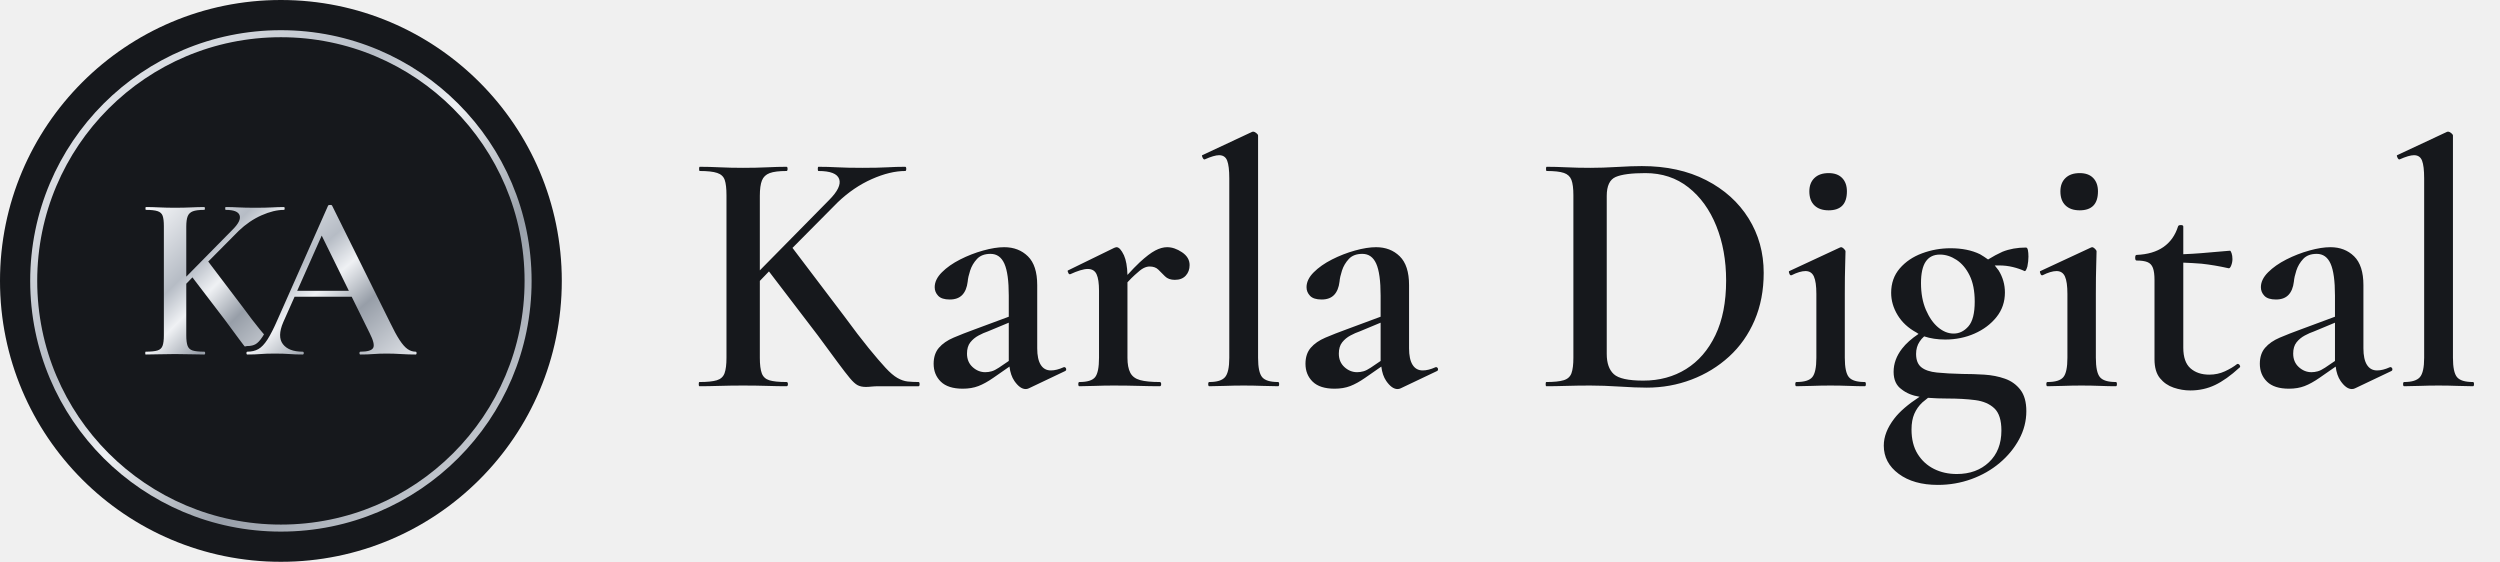
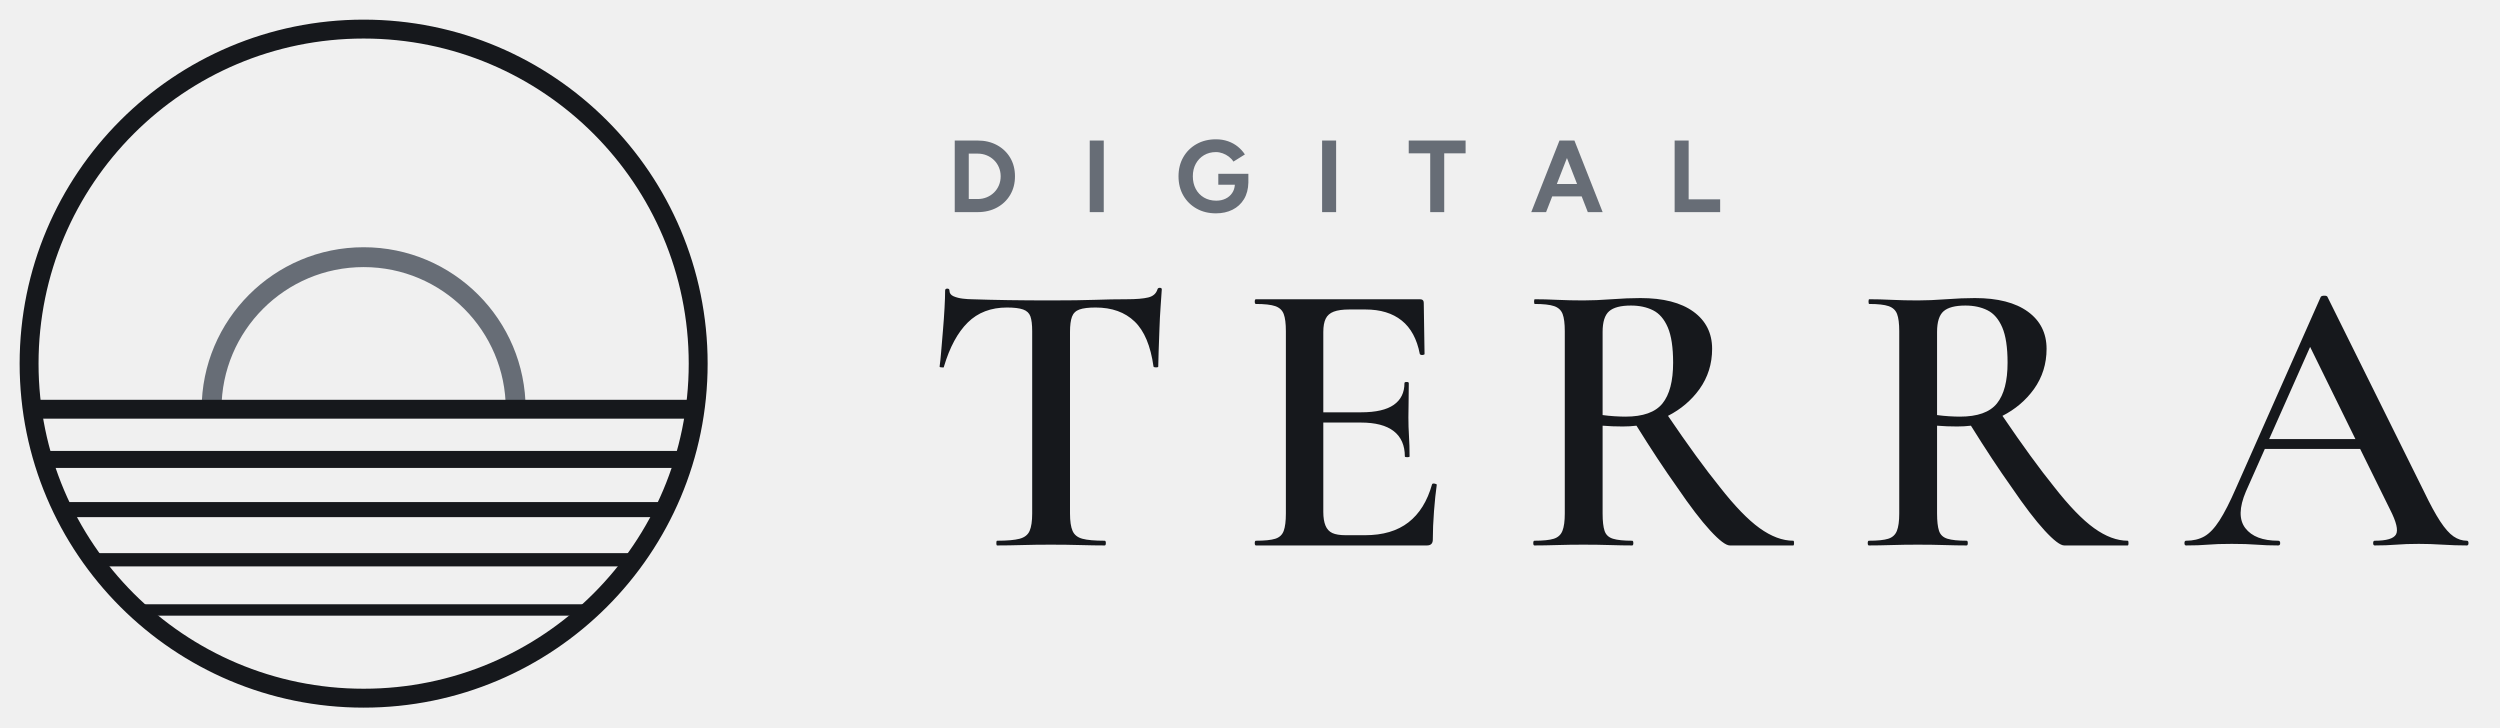
- <svg xmlns="http://www.w3.org/2000/svg" viewBox="0 0 356 80" width="356" height="80" role="img" aria-label="Karla Digital">
+ <svg xmlns="http://www.w3.org/2000/svg" viewBox="0 0 330 96" width="330" height="96" role="img" aria-label="Digital Terra">
  <defs>
-     <linearGradient id="svc" x1="0" y1="0" x2="1" y2="1">
+     <linearGradient id="ga" gradientUnits="userSpaceOnUse" x1="0" y1="0" x2="100" y2="100">
      <stop offset="0" stop-color="#f7f8fa" />
      <stop offset=".36" stop-color="#b6bcc5" />
      <stop offset=".5" stop-color="#eff1f4" />
      <stop offset=".68" stop-color="#979ea8" />
      <stop offset="1" stop-color="#dfe2e7" />
    </linearGradient>
-     <mask id="mc" maskUnits="userSpaceOnUse">
-       <rect x="-27.2" y="-27.2" width="134.4" height="134.4" fill="#fff" />
-       <path d="M59.186 50.08Q59.32 50.08 59.32 50.282Q59.32 50.483 59.186 50.483Q58.178 50.483 57.119 50.416Q56.061 50.349 55.086 50.349Q53.978 50.349 53.154 50.416Q52.331 50.483 51.323 50.483Q51.189 50.483 51.189 50.282Q51.189 50.08 51.323 50.08Q52.835 50.08 53.138 49.542Q53.44 49.005 52.634 47.426L50.08 42.251H41.949L40.336 45.88Q39.462 47.93 40.286 49.005Q41.109 50.08 43.091 50.08Q43.259 50.08 43.259 50.282Q43.259 50.483 43.091 50.483Q42.083 50.483 41.243 50.416Q40.403 50.349 39.126 50.349Q37.85 50.349 37.094 50.416Q36.338 50.483 35.229 50.483Q35.094 50.483 35.094 50.282Q35.094 50.08 35.229 50.08Q36.136 50.08 36.791 49.71Q37.446 49.341 38.085 48.35Q38.723 47.358 39.496 45.578L46.72 29.282Q46.787 29.181 47.022 29.181Q47.258 29.181 47.291 29.282L55.523 45.88Q56.296 47.493 56.901 48.417Q57.506 49.341 58.043 49.71Q58.581 50.08 59.186 50.08ZM49.677 41.411 45.813 33.549 42.318 41.411Z" fill="#000" stroke="#000" stroke-width="1.61" />
-     </mask>
+     <clipPath id="ca">
+       <circle cx="50" cy="50" r="46" />
+     </clipPath>
  </defs>
-   <circle cx="40" cy="40" r="40" fill="#16181c" />
-   <circle cx="40" cy="40" r="35.20" fill="none" stroke="url(#svc)" stroke-width="1.00" />
-   <path d="M23.334 47.762V32.205Q23.334 31.23 23.166 30.743Q22.998 30.256 22.444 30.071Q21.89 29.886 20.781 29.886Q20.714 29.886 20.714 29.685Q20.714 29.483 20.781 29.483Q21.654 29.483 22.696 29.534Q23.738 29.584 24.914 29.584Q26.19 29.584 27.232 29.534Q28.274 29.483 29.08 29.483Q29.181 29.483 29.181 29.685Q29.181 29.886 29.08 29.886Q28.005 29.886 27.467 30.088Q26.93 30.29 26.728 30.794Q26.526 31.298 26.526 32.272V39.395L33.146 32.675Q34.389 31.432 34.12 30.659Q33.851 29.886 32.138 29.886Q32.07 29.886 32.07 29.685Q32.07 29.483 32.138 29.483Q33.045 29.483 33.952 29.534Q34.859 29.584 36.338 29.584Q37.85 29.584 38.723 29.534Q39.597 29.483 40.437 29.483Q40.538 29.483 40.538 29.685Q40.538 29.886 40.437 29.886Q38.992 29.886 37.245 30.659Q35.498 31.432 33.986 32.877L29.651 37.245L34.59 43.763Q35.968 45.645 36.942 46.838Q37.917 48.03 38.555 48.719Q39.194 49.408 39.698 49.694Q40.202 49.979 40.672 50.03Q41.142 50.08 41.714 50.08Q41.814 50.08 41.814 50.282Q41.814 50.483 41.714 50.483H37.95Q37.514 50.483 37.211 50.517Q36.909 50.55 36.674 50.55Q36.203 50.55 35.884 50.382Q35.565 50.214 35.145 49.71Q34.725 49.206 34.002 48.232Q33.28 47.258 32.07 45.611L27.4 39.496L26.526 40.403V47.762Q26.526 48.736 26.711 49.24Q26.896 49.744 27.434 49.912Q27.971 50.08 29.08 50.08Q29.214 50.08 29.214 50.282Q29.214 50.483 29.08 50.483Q28.24 50.483 27.215 50.45Q26.19 50.416 24.914 50.416Q23.738 50.416 22.662 50.45Q21.587 50.483 20.747 50.483Q20.68 50.483 20.68 50.282Q20.68 50.08 20.747 50.08Q21.856 50.08 22.41 49.912Q22.965 49.744 23.15 49.24Q23.334 48.736 23.334 47.762Z" fill="url(#svc)" mask="url(#mc)" />
-   <path d="M59.186 50.08Q59.32 50.08 59.32 50.282Q59.32 50.483 59.186 50.483Q58.178 50.483 57.119 50.416Q56.061 50.349 55.086 50.349Q53.978 50.349 53.154 50.416Q52.331 50.483 51.323 50.483Q51.189 50.483 51.189 50.282Q51.189 50.08 51.323 50.08Q52.835 50.08 53.138 49.542Q53.44 49.005 52.634 47.426L50.08 42.251H41.949L40.336 45.88Q39.462 47.93 40.286 49.005Q41.109 50.08 43.091 50.08Q43.259 50.08 43.259 50.282Q43.259 50.483 43.091 50.483Q42.083 50.483 41.243 50.416Q40.403 50.349 39.126 50.349Q37.85 50.349 37.094 50.416Q36.338 50.483 35.229 50.483Q35.094 50.483 35.094 50.282Q35.094 50.08 35.229 50.08Q36.136 50.08 36.791 49.71Q37.446 49.341 38.085 48.35Q38.723 47.358 39.496 45.578L46.72 29.282Q46.787 29.181 47.022 29.181Q47.258 29.181 47.291 29.282L55.523 45.88Q56.296 47.493 56.901 48.417Q57.506 49.341 58.043 49.71Q58.581 50.08 59.186 50.08ZM49.677 41.411 45.813 33.549 42.318 41.411Z" fill="url(#svc)" />
-   <path d="M103.45 50.95V27.8Q103.45 26.35 103.2 25.625Q102.95 24.9 102.125 24.625Q101.3 24.35 99.65 24.35Q99.55 24.35 99.55 24.05Q99.55 23.75 99.65 23.75Q100.95 23.75 102.5 23.825Q104.05 23.9 105.8 23.9Q107.7 23.9 109.25 23.825Q110.8 23.75 112.0 23.75Q112.15 23.75 112.15 24.05Q112.15 24.35 112.0 24.35Q110.4 24.35 109.6 24.65Q108.8 24.95 108.5 25.7Q108.2 26.45 108.2 27.9V38.5L118.05 28.5Q119.9 26.65 119.5 25.5Q119.1 24.35 116.55 24.35Q116.45 24.35 116.45 24.05Q116.45 23.75 116.55 23.75Q117.9 23.75 119.25 23.825Q120.6 23.9 122.8 23.9Q125.05 23.9 126.35 23.825Q127.65 23.75 128.9 23.75Q129.05 23.75 129.05 24.05Q129.05 24.35 128.9 24.35Q126.75 24.35 124.15 25.5Q121.55 26.65 119.3 28.8L112.85 35.3L120.2 45.0Q122.25 47.8 123.7 49.575Q125.15 51.35 126.1 52.375Q127.05 53.4 127.8 53.825Q128.55 54.25 129.25 54.325Q129.95 54.4 130.8 54.4Q130.95 54.4 130.95 54.7Q130.95 55.0 130.8 55.0H125.2Q124.55 55.0 124.1 55.05Q123.65 55.1 123.3 55.1Q122.6 55.1 122.125 54.85Q121.65 54.6 121.025 53.85Q120.4 53.1 119.325 51.65Q118.25 50.2 116.45 47.75L109.5 38.65L108.2 40.0V50.95Q108.2 52.4 108.475 53.15Q108.75 53.9 109.55 54.15Q110.35 54.4 112.0 54.4Q112.2 54.4 112.2 54.7Q112.2 55.0 112.0 55.0Q110.75 55.0 109.225 54.95Q107.7 54.9 105.8 54.9Q104.05 54.9 102.45 54.95Q100.85 55.0 99.6 55.0Q99.5 55.0 99.5 54.7Q99.5 54.4 99.6 54.4Q101.25 54.4 102.075 54.15Q102.9 53.9 103.175 53.15Q103.45 52.4 103.45 50.95Z M146.5 55.3Q146.3 55.4 146.05 55.4Q145.25 55.4 144.45 54.25Q143.9 53.45 143.75 52.2L141.45 53.8Q140.3 54.6 139.325 54.975Q138.35 55.35 137.1 55.35Q135.0 55.35 133.975 54.35Q132.95 53.35 132.95 51.8Q132.95 50.4 133.7 49.525Q134.45 48.65 135.8 48.075Q137.15 47.5 138.8 46.9L143.65 45.1V42.1Q143.65 38.95 143.025 37.55Q142.4 36.15 141.05 36.15Q139.8 36.15 139.125 36.875Q138.45 37.6 138.15 38.525Q137.85 39.45 137.8 40.1Q137.65 41.35 137.025 42.0Q136.4 42.65 135.25 42.65Q134.1 42.65 133.6 42.125Q133.1 41.6 133.1 40.9Q133.1 39.8 134.125 38.775Q135.15 37.75 136.725 36.95Q138.3 36.15 140.0 35.675Q141.7 35.2 143.0 35.2Q145.05 35.2 146.375 36.5Q147.7 37.8 147.7 40.6V49.6Q147.7 51.15 148.2 51.95Q148.7 52.75 149.65 52.75Q150.45 52.75 151.45 52.3Q151.55 52.25 151.65 52.3Q151.75 52.35 151.8 52.45Q151.9 52.75 151.65 52.85ZM143.65 51.4Q143.65 51.15 143.65 50.9V45.95L140.65 47.2Q140.05 47.4 139.35 47.775Q138.65 48.15 138.175 48.75Q137.7 49.35 137.7 50.35Q137.7 51.55 138.5 52.275Q139.3 53.0 140.3 53.0Q140.75 53.0 141.2 52.875Q141.65 52.75 142.25 52.35Z M153.7 55.0Q153.55 55.0 153.55 54.7Q153.55 54.4 153.7 54.4Q155.4 54.4 155.95 53.7Q156.5 53.0 156.5 50.95V41.4Q156.5 39.8 156.15 39.05Q155.8 38.3 154.9 38.3Q154.45 38.3 153.8 38.5Q153.15 38.7 152.4 39.05Q152.2 39.1 152.1 38.8Q152.0 38.6 152.05 38.55Q152.05 38.5 152.1 38.5L158.65 35.3Q158.9 35.2 159.0 35.2Q159.5 35.2 160.05 36.35Q160.5 37.35 160.55 39.15Q161.5 38.1 162.3 37.35Q163.6 36.15 164.5 35.675Q165.4 35.2 166.2 35.2Q167.25 35.2 168.325 35.925Q169.4 36.65 169.4 37.75Q169.4 38.65 168.85 39.25Q168.3 39.85 167.3 39.85Q166.4 39.85 165.9 39.35L164.95 38.4Q164.5 37.95 163.7 37.95Q163.3 37.95 162.85 38.175Q162.4 38.4 161.6 39.15Q161.15 39.55 160.55 40.2V50.95Q160.55 52.3 160.95 53.075Q161.35 53.85 162.35 54.125Q163.35 54.4 165.15 54.4Q165.35 54.4 165.35 54.7Q165.35 55.0 165.15 55.0Q163.85 55.0 162.175 54.95Q160.5 54.9 158.55 54.9Q157.2 54.9 155.925 54.95Q154.65 55.0 153.7 55.0Z M172.2 55.0Q172.05 55.0 172.05 54.7Q172.05 54.4 172.2 54.4Q173.85 54.4 174.45 53.7Q175.05 53.0 175.05 50.95V25.4Q175.05 23.65 174.75 22.875Q174.45 22.1 173.6 22.1Q172.9 22.1 171.55 22.7Q171.4 22.75 171.25 22.45Q171.1 22.15 171.2 22.1L178.25 18.8Q178.35 18.75 178.45 18.75Q178.65 18.75 178.9 18.95Q179.15 19.15 179.15 19.3V50.95Q179.15 53.0 179.725 53.7Q180.3 54.4 182.0 54.4Q182.15 54.4 182.15 54.7Q182.15 55.0 182.0 55.0Q181.05 55.0 179.775 54.95Q178.5 54.9 177.1 54.9Q175.7 54.9 174.425 54.95Q173.15 55.0 172.2 55.0Z M199.45 55.3Q199.25 55.4 199.0 55.4Q198.2 55.4 197.4 54.25Q196.85 53.45 196.7 52.2L194.4 53.8Q193.25 54.6 192.275 54.975Q191.3 55.35 190.05 55.35Q187.95 55.35 186.925 54.35Q185.9 53.35 185.9 51.8Q185.9 50.4 186.65 49.525Q187.4 48.65 188.75 48.075Q190.1 47.5 191.75 46.9L196.6 45.1V42.1Q196.6 38.95 195.975 37.55Q195.35 36.15 194.0 36.15Q192.75 36.15 192.075 36.875Q191.4 37.6 191.1 38.525Q190.8 39.45 190.75 40.1Q190.6 41.35 189.975 42.0Q189.35 42.65 188.2 42.65Q187.05 42.65 186.55 42.125Q186.05 41.6 186.05 40.9Q186.05 39.8 187.075 38.775Q188.1 37.75 189.675 36.95Q191.25 36.15 192.95 35.675Q194.65 35.2 195.95 35.2Q198.0 35.2 199.325 36.5Q200.65 37.8 200.65 40.6V49.6Q200.65 51.15 201.15 51.95Q201.65 52.75 202.6 52.75Q203.4 52.75 204.4 52.3Q204.5 52.25 204.6 52.3Q204.7 52.35 204.75 52.45Q204.85 52.75 204.6 52.85ZM196.6 51.4Q196.6 51.15 196.6 50.9V45.95L193.6 47.2Q193.0 47.4 192.3 47.775Q191.6 48.15 191.125 48.75Q190.65 49.35 190.65 50.35Q190.65 51.55 191.45 52.275Q192.25 53.0 193.25 53.0Q193.7 53.0 194.15 52.875Q194.6 52.75 195.2 52.35Z M234.5 55.2Q232.95 55.2 230.65 55.05Q228.35 54.9 226.45 54.9Q224.65 54.9 223.05 54.95Q221.45 55.0 220.2 55.0Q220.1 55.0 220.1 54.7Q220.1 54.4 220.2 54.4Q221.8 54.4 222.65 54.15Q223.5 53.9 223.775 53.15Q224.05 52.4 224.05 50.95V27.8Q224.05 26.35 223.775 25.625Q223.5 24.9 222.7 24.625Q221.9 24.35 220.25 24.35Q220.15 24.35 220.15 24.05Q220.15 23.75 220.25 23.75Q221.55 23.75 223.1 23.825Q224.65 23.9 226.45 23.9Q228.2 23.9 230.275 23.775Q232.35 23.65 233.8 23.65Q239.05 23.65 242.95 25.65Q246.85 27.65 249.0 31.1Q251.15 34.55 251.15 38.85Q251.15 42.6 249.85 45.625Q248.55 48.65 246.225 50.775Q243.9 52.9 240.875 54.05Q237.85 55.2 234.5 55.2ZM234.0 54.2Q237.45 54.2 240.1 52.55Q242.75 50.9 244.275 47.725Q245.8 44.55 245.8 39.95Q245.8 35.65 244.4 32.175Q243.0 28.7 240.425 26.675Q237.85 24.65 234.3 24.65Q231.35 24.65 230.075 25.2Q228.8 25.75 228.8 27.9V50.4Q228.8 52.35 229.8 53.275Q230.8 54.2 234.0 54.2Z M255.8 55.0Q255.65 55.0 255.65 54.7Q255.65 54.4 255.8 54.4Q257.5 54.4 258.075 53.7Q258.65 53.0 258.65 50.95V41.85Q258.65 40.15 258.3 39.375Q257.95 38.6 257.1 38.6Q256.7 38.6 256.2 38.75Q255.7 38.9 255.1 39.2Q254.9 39.25 254.8 38.95Q254.7 38.7 254.75 38.65Q254.75 38.6 254.8 38.6L262.0 35.25Q262.1 35.2 262.15 35.2Q262.35 35.2 262.575 35.425Q262.8 35.65 262.8 35.8Q262.8 36.35 262.75 37.8Q262.7 39.25 262.7 41.8V50.95Q262.7 53.0 263.275 53.7Q263.85 54.4 265.55 54.4Q265.7 54.4 265.7 54.7Q265.7 55.0 265.55 55.0Q264.55 55.0 263.3 54.95Q262.05 54.9 260.65 54.9Q259.3 54.9 258.025 54.95Q256.75 55.0 255.8 55.0ZM260.4 29.95Q259.1 29.95 258.375 29.25Q257.65 28.55 257.65 27.25Q257.65 26.05 258.375 25.35Q259.1 24.65 260.4 24.65Q261.65 24.65 262.325 25.35Q263.0 26.05 263.0 27.25Q263.0 29.95 260.4 29.95Z M275.95 69.05Q272.5 69.05 270.375 67.475Q268.25 65.9 268.25 63.45Q268.25 61.55 269.75 59.6Q270.9 58.1 273.35 56.5Q271.8 56.25 270.8 55.45Q269.65 54.65 269.65 52.95Q269.65 51.2 270.85 49.65Q271.7 48.55 273.2 47.55Q273.05 47.45 272.9 47.35Q271.15 46.4 270.225 44.875Q269.3 43.35 269.3 41.7Q269.3 39.65 270.525 38.225Q271.75 36.8 273.7 36.075Q275.65 35.35 277.75 35.35Q280.2 35.35 281.95 36.2Q282.55 36.55 283.1 36.95Q284.15 36.3 285.15 35.85Q286.65 35.25 288.5 35.25Q288.7 35.25 288.775 35.625Q288.85 36.0 288.85 36.55Q288.85 37.2 288.7 37.95Q288.5 38.6 288.35 38.6Q288.3 38.6 288.3 38.6Q287.55 38.25 286.625 38.025Q285.7 37.8 284.7 37.8Q284.35 37.8 284.05 37.8Q284.35 38.15 284.6 38.5Q285.5 39.95 285.5 41.65Q285.5 43.65 284.3 45.15Q283.1 46.65 281.175 47.5Q279.25 48.35 277.0 48.35Q275.35 48.35 274.0 47.9Q273.6 48.25 273.35 48.65Q272.85 49.4 272.85 50.4Q272.85 51.7 273.6 52.3Q274.35 52.9 275.825 53.05Q277.3 53.2 279.45 53.25Q281.0 53.25 282.575 53.35Q284.15 53.45 285.5 53.925Q286.85 54.4 287.7 55.5Q288.55 56.6 288.55 58.55Q288.55 60.65 287.525 62.55Q286.5 64.45 284.75 65.925Q283.0 67.4 280.725 68.225Q278.45 69.05 275.95 69.05ZM274.55 56.65Q274.15 56.95 273.75 57.3Q273.0 58.0 272.6 58.925Q272.2 59.85 272.2 61.15Q272.2 63.25 273.075 64.65Q273.95 66.05 275.4 66.775Q276.85 67.5 278.65 67.5Q281.45 67.5 283.225 65.825Q285.0 64.15 285.0 61.3Q285.0 59.1 284.0 58.15Q283.0 57.2 281.275 56.975Q279.55 56.75 277.25 56.75Q275.9 56.75 274.55 56.65ZM278.2 47.5Q279.4 47.5 280.3 46.475Q281.2 45.45 281.2 42.95Q281.2 40.7 280.475 39.225Q279.75 37.75 278.6 37.0Q277.45 36.25 276.25 36.25Q274.9 36.25 274.225 37.25Q273.55 38.25 273.55 40.3Q273.55 42.5 274.25 44.125Q274.95 45.75 276.0 46.625Q277.05 47.5 278.2 47.5Z M291.55 55.0Q291.4 55.0 291.4 54.7Q291.4 54.4 291.55 54.4Q293.25 54.4 293.825 53.7Q294.4 53.0 294.4 50.95V41.85Q294.4 40.15 294.05 39.375Q293.7 38.6 292.85 38.6Q292.45 38.6 291.95 38.75Q291.45 38.9 290.85 39.2Q290.65 39.25 290.55 38.95Q290.45 38.7 290.5 38.65Q290.5 38.6 290.55 38.6L297.75 35.25Q297.85 35.2 297.9 35.2Q298.1 35.2 298.325 35.425Q298.55 35.65 298.55 35.8Q298.55 36.35 298.5 37.8Q298.45 39.25 298.45 41.8V50.95Q298.45 53.0 299.025 53.7Q299.6 54.4 301.3 54.4Q301.45 54.4 301.45 54.7Q301.45 55.0 301.3 55.0Q300.3 55.0 299.05 54.95Q297.8 54.9 296.4 54.9Q295.05 54.9 293.775 54.95Q292.5 55.0 291.55 55.0ZM296.15 29.95Q294.85 29.95 294.125 29.25Q293.4 28.55 293.4 27.25Q293.4 26.05 294.125 25.35Q294.85 24.65 296.15 24.65Q297.4 24.65 298.075 25.35Q298.75 26.05 298.75 27.25Q298.75 29.95 296.15 29.95Z M311.9 55.6Q310.7 55.6 309.525 55.2Q308.35 54.8 307.575 53.85Q306.8 52.9 306.8 51.15V39.85Q306.8 38.75 306.575 38.15Q306.35 37.55 305.8 37.325Q305.25 37.1 304.25 37.1Q304.05 37.1 304.05 36.7Q304.05 36.3 304.25 36.3Q306.6 36.2 308.075 35.175Q309.55 34.15 310.15 32.25Q310.2 32.05 310.55 32.05Q310.9 32.05 310.9 32.25V36.2Q312.2 36.15 313.45 36.05Q315.35 35.9 317.55 35.7Q317.65 35.7 317.775 36.05Q317.9 36.4 317.9 36.9Q317.9 37.35 317.725 37.8Q317.55 38.25 317.35 38.2Q315.35 37.75 313.5 37.55Q312.25 37.45 310.9 37.4V49.5Q310.9 51.55 311.925 52.45Q312.95 53.35 314.6 53.35Q315.8 53.35 316.825 52.875Q317.85 52.4 318.55 51.85Q318.7 51.75 318.9 51.95Q319 52.1 319 52.2Q319 52.3 318.9 52.35Q317.05 54.05 315.425 54.825Q313.8 55.6 311.9 55.6Z M335.35 55.3Q335.15 55.4 334.9 55.4Q334.1 55.4 333.3 54.25Q332.75 53.45 332.6 52.2L330.3 53.8Q329.15 54.6 328.175 54.975Q327.2 55.35 325.95 55.35Q323.85 55.35 322.825 54.35Q321.8 53.35 321.8 51.8Q321.8 50.4 322.55 49.525Q323.3 48.65 324.65 48.075Q326.0 47.5 327.65 46.9L332.5 45.1V42.1Q332.5 38.95 331.875 37.55Q331.25 36.15 329.9 36.15Q328.65 36.15 327.975 36.875Q327.3 37.6 327.0 38.525Q326.7 39.45 326.65 40.1Q326.5 41.35 325.875 42.0Q325.25 42.65 324.1 42.65Q322.95 42.65 322.45 42.125Q321.95 41.6 321.95 40.9Q321.95 39.8 322.975 38.775Q324.0 37.75 325.575 36.95Q327.15 36.15 328.85 35.675Q330.55 35.2 331.85 35.2Q333.9 35.2 335.225 36.5Q336.55 37.8 336.55 40.6V49.6Q336.55 51.15 337.05 51.95Q337.55 52.75 338.5 52.75Q339.3 52.75 340.3 52.3Q340.4 52.25 340.5 52.3Q340.6 52.35 340.65 52.45Q340.75 52.75 340.5 52.85ZM332.5 51.4Q332.5 51.15 332.5 50.9V45.95L329.5 47.2Q328.9 47.4 328.2 47.775Q327.5 48.15 327.025 48.75Q326.55 49.35 326.55 50.35Q326.55 51.55 327.35 52.275Q328.15 53.0 329.15 53.0Q329.6 53.0 330.05 52.875Q330.5 52.75 331.1 52.35Z M342.35 55.0Q342.2 55.0 342.2 54.7Q342.2 54.4 342.35 54.4Q344.0 54.4 344.6 53.7Q345.2 53.0 345.2 50.95V25.4Q345.2 23.65 344.9 22.875Q344.6 22.1 343.75 22.1Q343.05 22.1 341.7 22.7Q341.55 22.75 341.4 22.45Q341.25 22.15 341.35 22.1L348.4 18.8Q348.5 18.75 348.6 18.75Q348.8 18.75 349.05 18.95Q349.3 19.15 349.3 19.3V50.95Q349.3 53.0 349.875 53.7Q350.45 54.4 352.15 54.4Q352.3 54.4 352.3 54.7Q352.3 55.0 352.15 55.0Q351.2 55.0 349.925 54.95Q348.65 54.9 347.25 54.9Q345.85 54.9 344.575 54.95Q343.3 55.0 342.35 55.0Z" fill="#16181c" />
+   <g transform="translate(0.00 0.00) scale(0.96)">
+     <circle cx="50" cy="50" r="46" fill="none" stroke="#16181c" stroke-width="2.6" />
+     <g clip-path="url(#ca)">
+       <path d="M29.09 56.27 A20.91 20.91 0 0 1 70.91 56.27" fill="none" stroke="#676d76" stroke-width="2.73" />
+       <line x1="0" y1="56.27" x2="100" y2="56.27" stroke="#16181c" stroke-width="2.60" />
+       <line x1="0" y1="63.17" x2="100" y2="63.17" stroke="#16181c" stroke-width="2.34" />
+       <line x1="0" y1="70.07" x2="100" y2="70.07" stroke="#16181c" stroke-width="2.08" />
+       <line x1="0" y1="76.97" x2="100" y2="76.97" stroke="#16181c" stroke-width="1.82" />
+       <line x1="0" y1="83.87" x2="100" y2="83.87" stroke="#16181c" stroke-width="1.56" />
+     </g>
+   </g>
+   <path d="M132.92 40.592Q129.748 40.592 127.746 42.568Q125.744 44.544 124.6 48.392Q124.6 48.444 124.6 48.444Q124.548 48.548 124.34 48.496Q124.028 48.496 124.028 48.392Q124.132 47.664 124.236 46.39Q124.34 45.116 124.47 43.608Q124.6 42.1 124.678 40.67Q124.756 39.24 124.756 38.356Q124.756 38.096 125.042 38.096Q125.328 38.096 125.328 38.356Q125.328 38.876 125.874 39.11Q126.42 39.344 127.096 39.422Q127.772 39.5 128.24 39.5Q132.712 39.656 138.692 39.656Q142.384 39.656 144.542 39.578Q146.7 39.5 148.728 39.5Q150.6 39.5 151.562 39.266Q152.524 39.032 152.784 38.2Q152.836 37.992 153.096 37.992Q153.356 37.992 153.356 38.2Q153.304 39.032 153.2 40.462Q153.096 41.892 153.044 43.478Q152.992 45.064 152.94 46.39Q152.888 47.716 152.888 48.392Q152.888 48.496 152.602 48.496Q152.316 48.496 152.264 48.392Q151.692 44.284 149.768 42.438Q147.844 40.592 144.62 40.592Q143.216 40.592 142.488 40.852Q141.76 41.112 141.5 41.814Q141.24 42.516 141.24 43.816V67.788Q141.24 69.296 141.578 70.076Q141.916 70.856 142.878 71.116Q143.84 71.376 145.816 71.376Q145.972 71.376 145.972 71.688Q145.972 72.0 145.816 72.0Q144.412 72.0 142.618 71.948Q140.824 71.896 138.692 71.896Q136.664 71.896 134.896 71.948Q133.128 72.0 131.62 72.0Q131.516 72.0 131.516 71.688Q131.516 71.376 131.62 71.376Q133.596 71.376 134.584 71.116Q135.572 70.856 135.91 70.076Q136.248 69.296 136.248 67.788V43.712Q136.248 42.412 136.014 41.762Q135.78 41.112 135.052 40.852Q134.324 40.592 132.92 40.592Z M188.352 72.0H165.784Q165.628 72.0 165.628 71.688Q165.628 71.376 165.784 71.376Q167.5 71.376 168.332 71.116Q169.164 70.856 169.45 70.076Q169.736 69.296 169.736 67.788V43.712Q169.736 42.204 169.45 41.45Q169.164 40.696 168.332 40.41Q167.5 40.124 165.784 40.124Q165.628 40.124 165.628 39.812Q165.628 39.5 165.784 39.5H187.416Q187.936 39.5 187.936 39.968L188.04 46.728Q188.04 46.832 187.78 46.858Q187.52 46.884 187.416 46.728Q186.844 43.764 185.024 42.308Q183.204 40.852 180.24 40.852H178.108Q176.808 40.852 176.054 41.138Q175.3 41.424 174.988 42.074Q174.676 42.724 174.676 43.816V54.424H179.668Q182.58 54.424 183.984 53.436Q185.388 52.448 185.388 50.576Q185.388 50.42 185.674 50.42Q185.96 50.42 185.96 50.576Q185.96 52.24 185.934 53.176Q185.908 54.112 185.908 55.1Q185.908 56.348 185.986 57.57Q186.064 58.792 186.064 60.248Q186.064 60.352 185.752 60.352Q185.44 60.352 185.44 60.248Q185.44 58.064 183.984 56.92Q182.528 55.776 179.616 55.776H174.676V67.58Q174.676 68.672 174.962 69.374Q175.248 70.076 175.872 70.362Q176.496 70.648 177.64 70.648H180.188Q183.724 70.648 185.908 68.958Q188.092 67.268 189.028 63.94Q189.08 63.784 189.366 63.836Q189.652 63.888 189.652 63.992Q189.444 65.448 189.288 67.476Q189.132 69.504 189.132 71.22Q189.132 72.0 188.352 72.0Z M228.34 72.0Q227.56 72.0 225.74 70.024Q223.92 68.048 221.372 64.304Q218.928 60.872 216.016 56.192Q215.132 56.296 214.196 56.296Q213.572 56.296 212.844 56.27Q212.116 56.244 211.544 56.192V67.788Q211.544 69.296 211.804 70.076Q212.064 70.856 212.922 71.116Q213.78 71.376 215.444 71.376Q215.6 71.376 215.6 71.688Q215.6 72.0 215.444 72.0Q214.144 72.0 212.532 71.948Q210.92 71.896 208.996 71.896Q207.176 71.896 205.512 71.948Q203.848 72.0 202.548 72.0Q202.392 72.0 202.392 71.688Q202.392 71.376 202.548 71.376Q204.264 71.376 205.096 71.116Q205.928 70.856 206.24 70.076Q206.552 69.296 206.552 67.788V43.712Q206.552 42.204 206.266 41.45Q205.98 40.696 205.148 40.41Q204.316 40.124 202.6 40.124Q202.496 40.124 202.496 39.812Q202.496 39.5 202.6 39.5Q203.9 39.5 205.538 39.578Q207.176 39.656 208.996 39.656Q210.66 39.656 212.74 39.5Q214.82 39.344 216.536 39.344Q221.06 39.344 223.53 41.138Q226.0 42.932 226.0 46.052Q226.0 49.016 224.336 51.356Q222.724 53.592 220.176 54.892Q224.128 60.716 226.988 64.252Q229.952 68.048 232.266 69.712Q234.58 71.376 236.712 71.376Q236.816 71.376 236.816 71.688Q236.816 72.0 236.712 72.0ZM220.852 47.872Q220.852 44.856 220.15 43.218Q219.448 41.58 218.2 40.956Q216.952 40.332 215.288 40.332Q213.26 40.332 212.402 41.086Q211.544 41.84 211.544 43.816V54.788Q212.272 54.892 213.104 54.944Q213.936 54.996 214.56 54.996Q218.044 54.996 219.448 53.254Q220.852 51.512 220.852 47.872Z M272.488 72.0Q271.708 72.0 269.888 70.024Q268.068 68.048 265.52 64.304Q263.076 60.872 260.164 56.192Q259.28 56.296 258.344 56.296Q257.72 56.296 256.992 56.27Q256.264 56.244 255.692 56.192V67.788Q255.692 69.296 255.952 70.076Q256.212 70.856 257.07 71.116Q257.928 71.376 259.592 71.376Q259.748 71.376 259.748 71.688Q259.748 72.0 259.592 72.0Q258.292 72.0 256.68 71.948Q255.068 71.896 253.144 71.896Q251.324 71.896 249.66 71.948Q247.996 72.0 246.696 72.0Q246.54 72.0 246.54 71.688Q246.54 71.376 246.696 71.376Q248.412 71.376 249.244 71.116Q250.076 70.856 250.388 70.076Q250.7 69.296 250.7 67.788V43.712Q250.7 42.204 250.414 41.45Q250.128 40.696 249.296 40.41Q248.464 40.124 246.748 40.124Q246.644 40.124 246.644 39.812Q246.644 39.5 246.748 39.5Q248.048 39.5 249.686 39.578Q251.324 39.656 253.144 39.656Q254.808 39.656 256.888 39.5Q258.968 39.344 260.684 39.344Q265.208 39.344 267.678 41.138Q270.148 42.932 270.148 46.052Q270.148 49.016 268.484 51.356Q266.872 53.592 264.324 54.892Q268.276 60.716 271.136 64.252Q274.1 68.048 276.414 69.712Q278.728 71.376 280.86 71.376Q280.964 71.376 280.964 71.688Q280.964 72.0 280.86 72.0ZM265.0 47.872Q265.0 44.856 264.298 43.218Q263.596 41.58 262.348 40.956Q261.1 40.332 259.436 40.332Q257.408 40.332 256.55 41.086Q255.692 41.84 255.692 43.816V54.788Q256.42 54.892 257.252 54.944Q258.084 54.996 258.708 54.996Q262.192 54.996 263.596 53.254Q265.0 51.512 265.0 47.872Z M325.632 71.376Q325.84 71.376 325.84 71.688Q325.84 72.0 325.632 72.0Q324.072 72.0 322.434 71.896Q320.796 71.792 319.288 71.792Q317.572 71.792 316.298 71.896Q315.024 72.0 313.464 72.0Q313.256 72.0 313.256 71.688Q313.256 71.376 313.464 71.376Q315.804 71.376 316.272 70.544Q316.74 69.712 315.492 67.268L311.54 59.26H298.956L296.46 64.876Q295.108 68.048 296.382 69.712Q297.656 71.376 300.724 71.376Q300.984 71.376 300.984 71.688Q300.984 72.0 300.724 72.0Q299.164 72.0 297.864 71.896Q296.564 71.792 294.588 71.792Q292.612 71.792 291.442 71.896Q290.272 72.0 288.556 72.0Q288.348 72.0 288.348 71.688Q288.348 71.376 288.556 71.376Q289.96 71.376 290.974 70.804Q291.988 70.232 292.976 68.698Q293.964 67.164 295.16 64.408L306.34 39.188Q306.444 39.032 306.808 39.032Q307.172 39.032 307.224 39.188L319.964 64.876Q321.16 67.372 322.096 68.802Q323.032 70.232 323.864 70.804Q324.696 71.376 325.632 71.376ZM310.916 57.96 304.936 45.792 299.528 57.96Z" fill="#16181c" />
+   <path d="M126.026 28.0V18.55H129.05Q130.494 18.55 131.608 19.157Q132.722 19.765 133.35 20.825Q133.977 21.884 133.977 23.275Q133.977 24.652 133.35 25.718Q132.722 26.785 131.608 27.392Q130.494 28.0 129.05 28.0ZM127.876 26.272H129.05Q129.698 26.272 130.252 26.042Q130.805 25.813 131.217 25.408Q131.629 25.003 131.858 24.456Q132.088 23.91 132.088 23.275Q132.088 22.64 131.858 22.094Q131.629 21.547 131.217 21.142Q130.805 20.737 130.252 20.508Q129.698 20.278 129.05 20.278H127.876Z M143.846 28.0V18.55H145.695V28.0Z M160.505 28.162Q159.06 28.162 157.947 27.534Q156.833 26.907 156.198 25.806Q155.564 24.706 155.564 23.275Q155.564 21.844 156.198 20.744Q156.833 19.643 157.947 19.016Q159.06 18.388 160.505 18.388Q161.369 18.388 162.098 18.645Q162.827 18.901 163.387 19.353Q163.947 19.806 164.326 20.386L162.814 21.331Q162.584 20.966 162.213 20.683Q161.841 20.399 161.396 20.237Q160.951 20.075 160.505 20.075Q159.614 20.075 158.925 20.487Q158.237 20.899 157.846 21.614Q157.454 22.33 157.454 23.275Q157.454 24.206 157.839 24.935Q158.224 25.665 158.925 26.076Q159.627 26.488 160.546 26.488Q161.234 26.488 161.774 26.225Q162.314 25.962 162.638 25.489Q162.962 25.017 163.002 24.382H160.815V22.938H164.785V24.085Q164.757 25.381 164.204 26.292Q163.65 27.203 162.692 27.683Q161.733 28.162 160.505 28.162Z M174.518 28.0V18.55H176.368V28.0Z M188.788 28.0V20.238H185.953V18.55H193.459V20.238H190.637V28.0Z M202.126 28.0 205.852 18.55H207.823L211.549 28.0H209.591L208.781 25.921H204.893L204.083 28.0ZM205.501 24.288H208.174L206.837 20.858Z M221.053 28.0V18.55H222.902V26.312H227.06V28.0Z" fill="#676d76" />
</svg>
